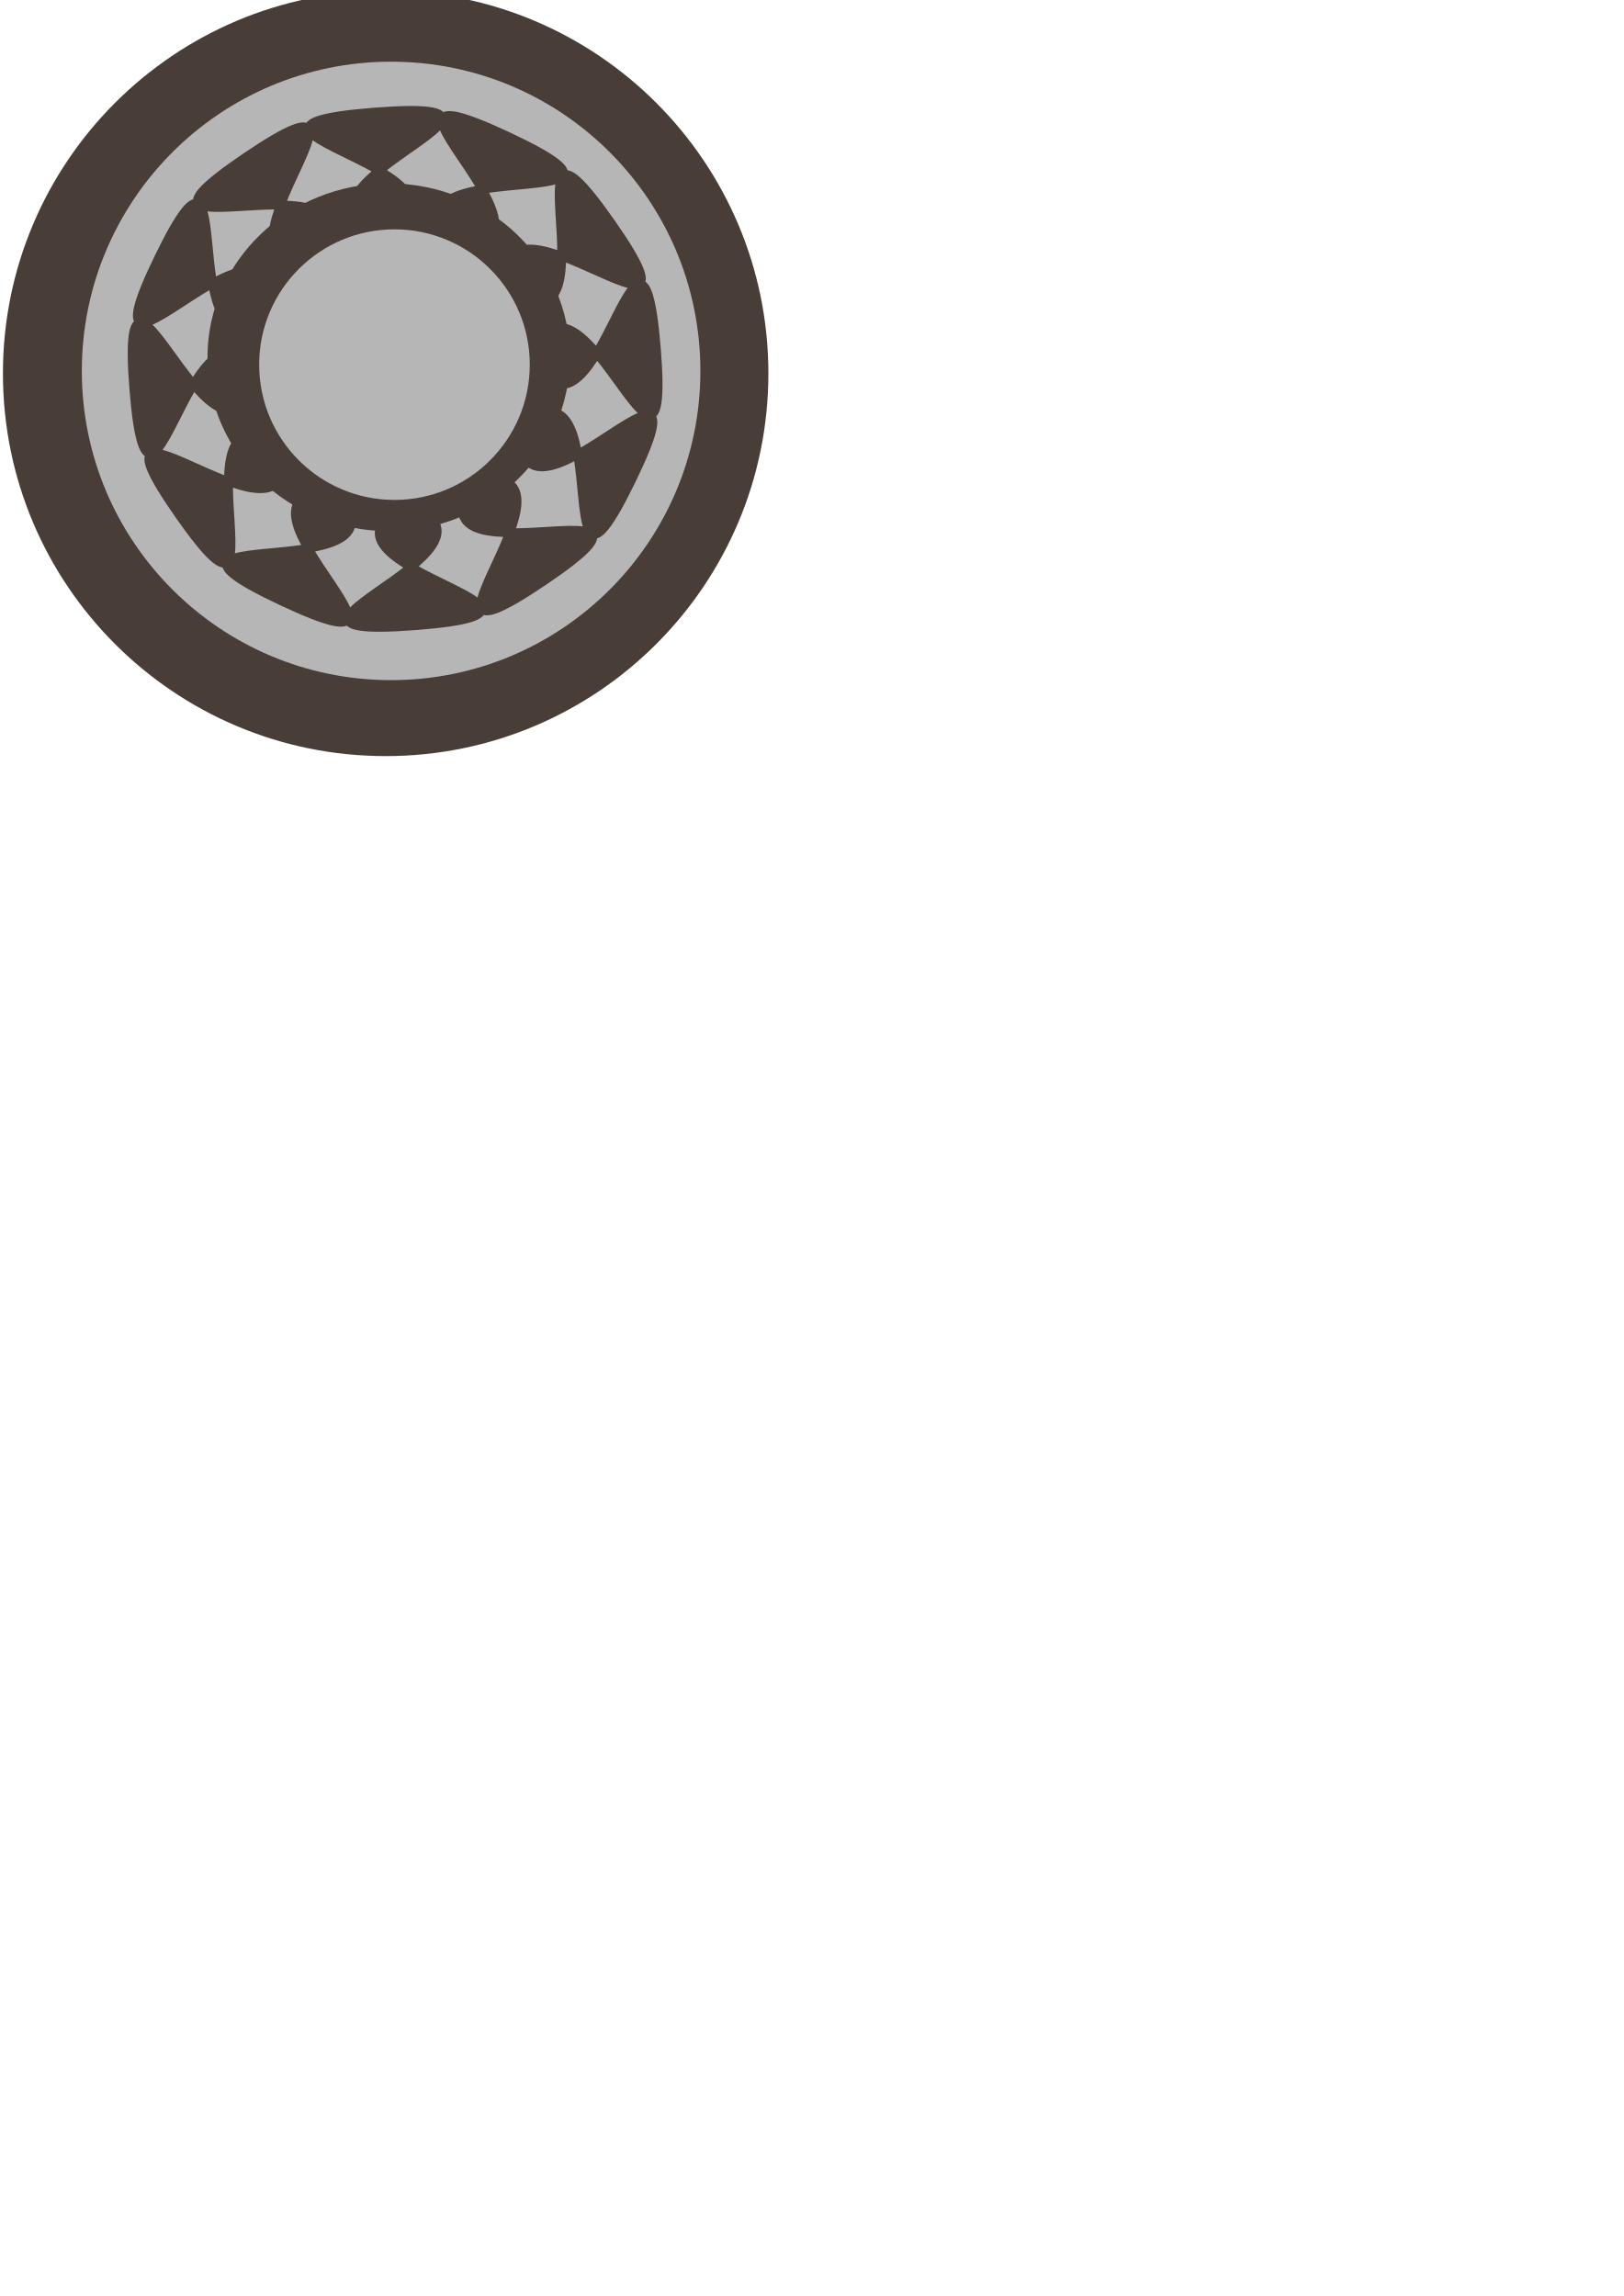
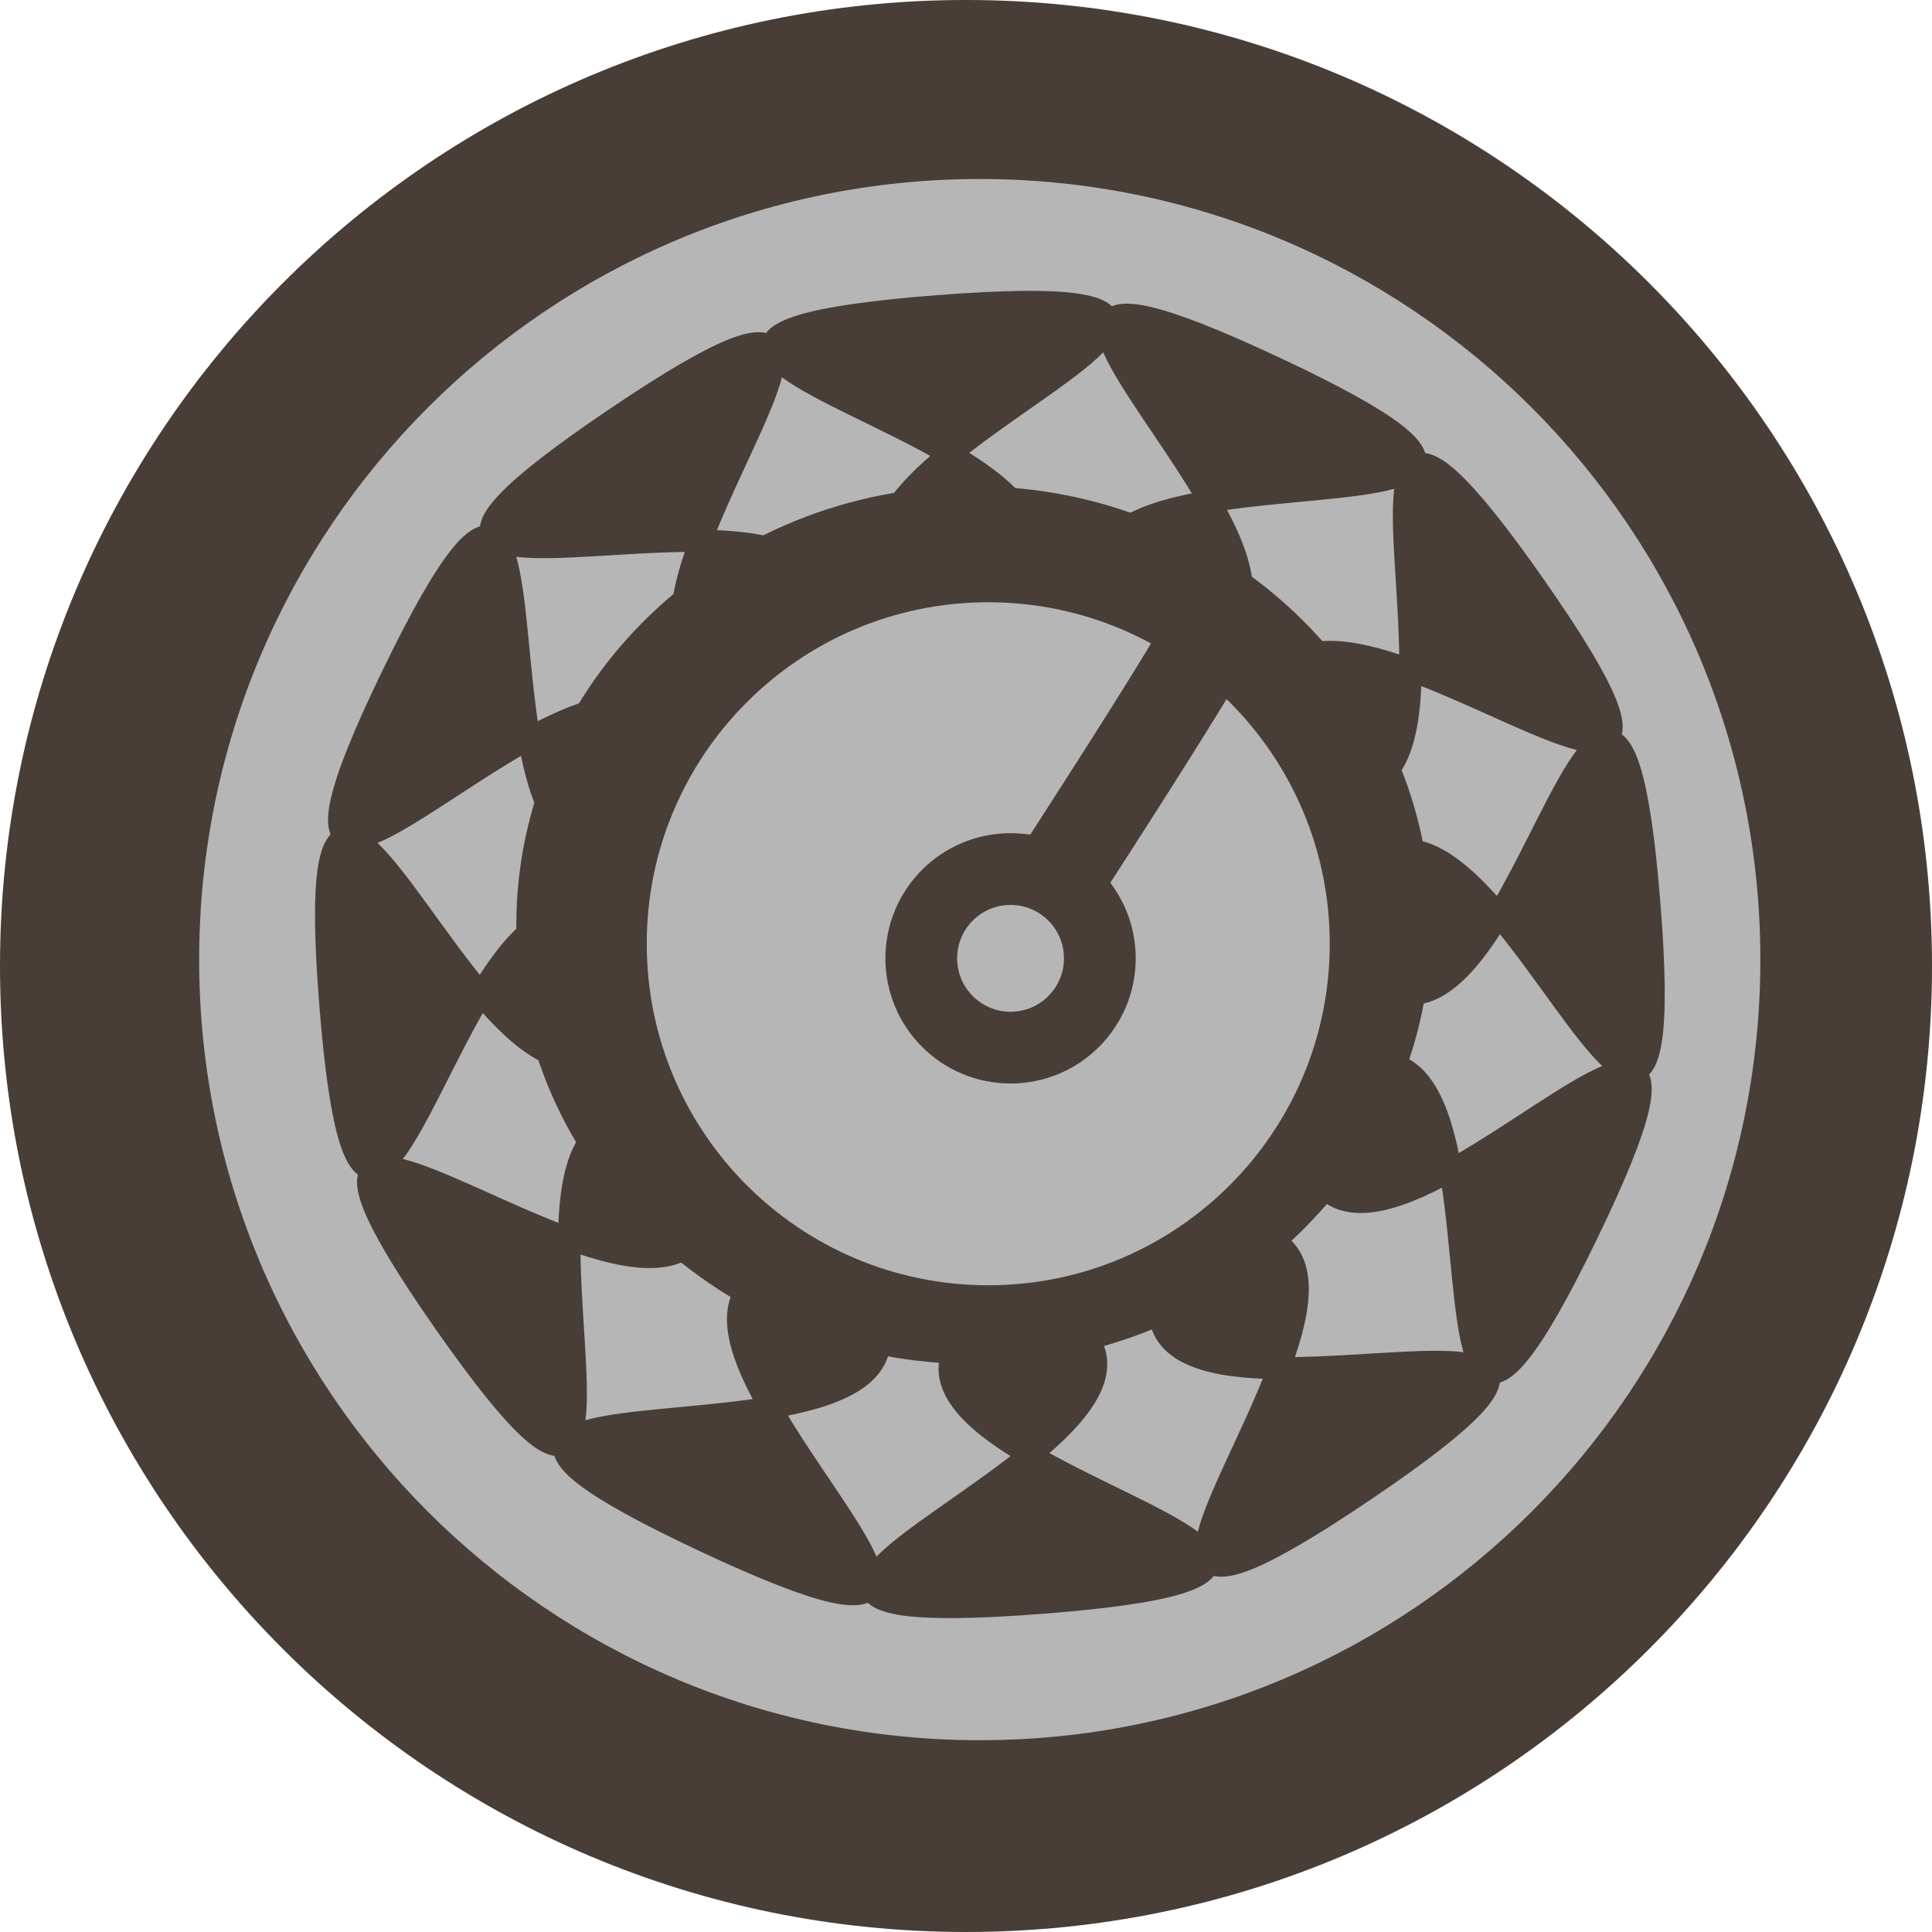
- <svg xmlns="http://www.w3.org/2000/svg" width="210mm" height="297mm" viewBox="0 0 210 297" version="1.1" id="svg8">
-   <defs id="defs2" />
-   <g id="layer1">
-     <path style="fill:#483e37;fill-opacity:1;stroke-width:0.348" d="M 99.378,48.307 A 49.5,49.5 0 0 1 49.878,97.807 49.5,49.5 0 0 1 0.378,48.307 49.5,49.5 0 0 1 49.878,-1.193 49.5,49.5 0 0 1 99.378,48.307 Z" id="path4522" />
+ <svg xmlns="http://www.w3.org/2000/svg" xmlns:xlink="http://www.w3.org/1999/xlink" width="99mm" height="99mm" viewBox="0 0 99 99" version="1.1" id="svg8">
+   <defs id="defs2">
+     <linearGradient id="linearGradient4533">
+       <stop style="stop-color:#b6b6b6;stop-opacity:1;" offset="0" id="stop4529" />
+       <stop style="stop-color:#b6b6b6;stop-opacity:0;" offset="1" id="stop4531" />
+     </linearGradient>
+     <radialGradient xlink:href="#linearGradient4533" id="radialGradient4535" cx="106.607" cy="147.488" fx="106.607" fy="147.488" r="3.52" gradientTransform="matrix(1.488219,0,0,2.347911,-101.7535,-305.4029)" gradientUnits="userSpaceOnUse" />
+   </defs>
+   <g id="layer1" transform="translate(1.670953e-6,-0.3184516)">
+     <path style="fill:#483e37;fill-opacity:1;stroke-width:0.348" d="M 99,49.818 A 49.5,49.5 0 0 1 49.5,99.318 49.5,49.5 0 0 1 -1.6709524e-6,49.818 49.5,49.5 0 0 1 49.5,0.318 49.5,49.5 0 0 1 99,49.818 Z" id="path4522" />
+     <path style="fill:#37ab45;fill-opacity:1;stroke:#a10000;stroke-width:0.265;stroke-linecap:butt;stroke-linejoin:miter;stroke-miterlimit:4;stroke-dasharray:none;stroke-opacity:1" d="m 50.271,50.182 10.205,-16.253 -0.378,0.378 v -0.378" id="path4525" />
  </g>
-   <g id="layer3">
-     <circle id="path3713" cx="50.583" cy="47.979" style="fill:#b6b6b6;fill-opacity:1;stroke-width:0.296" r="40" />
-     <ellipse style="fill:#483e37;fill-opacity:1;stroke-width:0.34" id="path4528" cx="50.271" cy="46.213" rx="23.435" ry="22.49" />
-     <path style="opacity:1;fill:#483e37;fill-opacity:1;stroke:#483e37;stroke-width:1;stroke-miterlimit:4;stroke-dasharray:none;stroke-opacity:1;paint-order:stroke markers fill" id="path4624" d="M 66.902,69.08 C 47.175,82.642 77.737,50.731 55.172,58.725 32.608,66.719 76.443,72.273 52.578,74.155 28.714,76.037 71.137,63.681 47.598,59.322 24.06,54.963 59.245,81.691 37.637,71.388 16.028,61.085 58.945,71.597 40.74,56.052 22.534,40.508 39.642,81.247 26.08,61.521 12.518,41.794 44.43,72.356 36.436,49.792 28.441,27.227 22.888,71.062 21.006,47.197 19.124,23.333 31.479,65.756 35.838,42.217 40.197,18.679 13.47,53.864 23.773,32.256 34.075,10.647 23.564,53.565 39.108,35.359 54.653,17.153 13.913,34.261 33.64,20.699 53.366,7.137 22.805,39.049 45.369,31.055 67.934,23.06 24.099,17.507 47.963,15.625 71.828,13.743 29.405,26.098 52.944,30.457 76.482,34.816 41.297,8.089 62.905,18.392 84.513,28.695 41.596,18.183 59.802,33.727 78.007,49.272 60.899,8.532 74.461,28.259 88.023,47.986 56.112,17.424 64.106,39.988 72.1,62.553 77.654,18.718 79.536,42.582 81.418,66.447 69.062,24.024 64.703,47.563 60.344,71.101 87.072,35.916 76.769,57.524 66.466,79.132 76.978,36.215 61.433,54.421 c -15.544,18.206 25.195,1.098 5.468,14.66 z" transform="matrix(1.154326,0,0,1.135111,-6.927528,-3.238425)" />
-     <ellipse style="opacity:1;fill:#b6b6b6;fill-opacity:1;stroke:#b6b6b6;stroke-width:0.885;stroke-miterlimit:4;stroke-dasharray:none;stroke-opacity:1;paint-order:stroke markers fill" id="path5415" cx="51.018" cy="47.167" rx="17.057" ry="17.057" />
+   <g id="layer4" transform="translate(1.670953e-6,-0.3184516)" />
+   <g id="layer2" transform="translate(1.670953e-6,-0.3184516)" />
+   <g id="layer3" transform="translate(1.670953e-6,-0.3184516)">
+     <circle id="path3713" cx="50.205" cy="49.491" style="fill:#b6b6b6;fill-opacity:1;stroke-width:0.296" r="40" />
+     <ellipse style="fill:#483e37;fill-opacity:1;stroke-width:0.34" id="path4528" cx="49.893" cy="47.725" rx="23.435" ry="22.49" />
+     <path style="opacity:1;fill:#483e37;fill-opacity:1;stroke:#483e37;stroke-width:1;stroke-miterlimit:4;stroke-dasharray:none;stroke-opacity:1;paint-order:stroke markers fill" id="path4624" d="M 66.902,69.08 C 47.175,82.642 77.737,50.731 55.172,58.725 32.608,66.719 76.443,72.273 52.578,74.155 28.714,76.037 71.137,63.681 47.598,59.322 24.06,54.963 59.245,81.691 37.637,71.388 16.028,61.085 58.945,71.597 40.74,56.052 22.534,40.508 39.642,81.247 26.08,61.521 12.518,41.794 44.43,72.356 36.436,49.792 28.441,27.227 22.888,71.062 21.006,47.197 19.124,23.333 31.479,65.756 35.838,42.217 40.197,18.679 13.47,53.864 23.773,32.256 34.075,10.647 23.564,53.565 39.108,35.359 54.653,17.153 13.913,34.261 33.64,20.699 53.366,7.137 22.805,39.049 45.369,31.055 67.934,23.06 24.099,17.507 47.963,15.625 71.828,13.743 29.405,26.098 52.944,30.457 76.482,34.816 41.297,8.089 62.905,18.392 84.513,28.695 41.596,18.183 59.802,33.727 78.007,49.272 60.899,8.532 74.461,28.259 88.023,47.986 56.112,17.424 64.106,39.988 72.1,62.553 77.654,18.718 79.536,42.582 81.418,66.447 69.062,24.024 64.703,47.563 60.344,71.101 87.072,35.916 76.769,57.524 66.466,79.132 76.978,36.215 61.433,54.421 c -15.544,18.206 25.195,1.098 5.468,14.66 z" transform="matrix(1.154326,0,0,1.135111,-7.305504,-1.72652)" />
+     <ellipse style="opacity:1;fill:#b6b6b6;fill-opacity:1;stroke:#b6b6b6;stroke-width:0.885;stroke-miterlimit:4;stroke-dasharray:none;stroke-opacity:1;paint-order:stroke markers fill" id="path5415" cx="50.64" cy="48.679" rx="17.057" ry="17.057" />
+     <path style="fill:url(#radialGradient4535);fill-opacity:1;stroke:#483e37;stroke-width:4.786;stroke-linecap:butt;stroke-linejoin:miter;stroke-miterlimit:4;stroke-dasharray:none;stroke-opacity:1" d="M 51.783,49.048 C 62.353,32.795 61.988,32.795 61.988,32.795 v 0" id="path4527" />
+     <ellipse style="fill:#b6b6b6;fill-opacity:1;stroke:#483e37;stroke-width:3.677;stroke-miterlimit:4;stroke-dasharray:none;stroke-opacity:1" id="path4537" ry="4.575" rx="4.575" cy="49.426" cx="51.783" />
  </g>
-   <g id="layer4" />
-   <g id="layer2" />
</svg>
